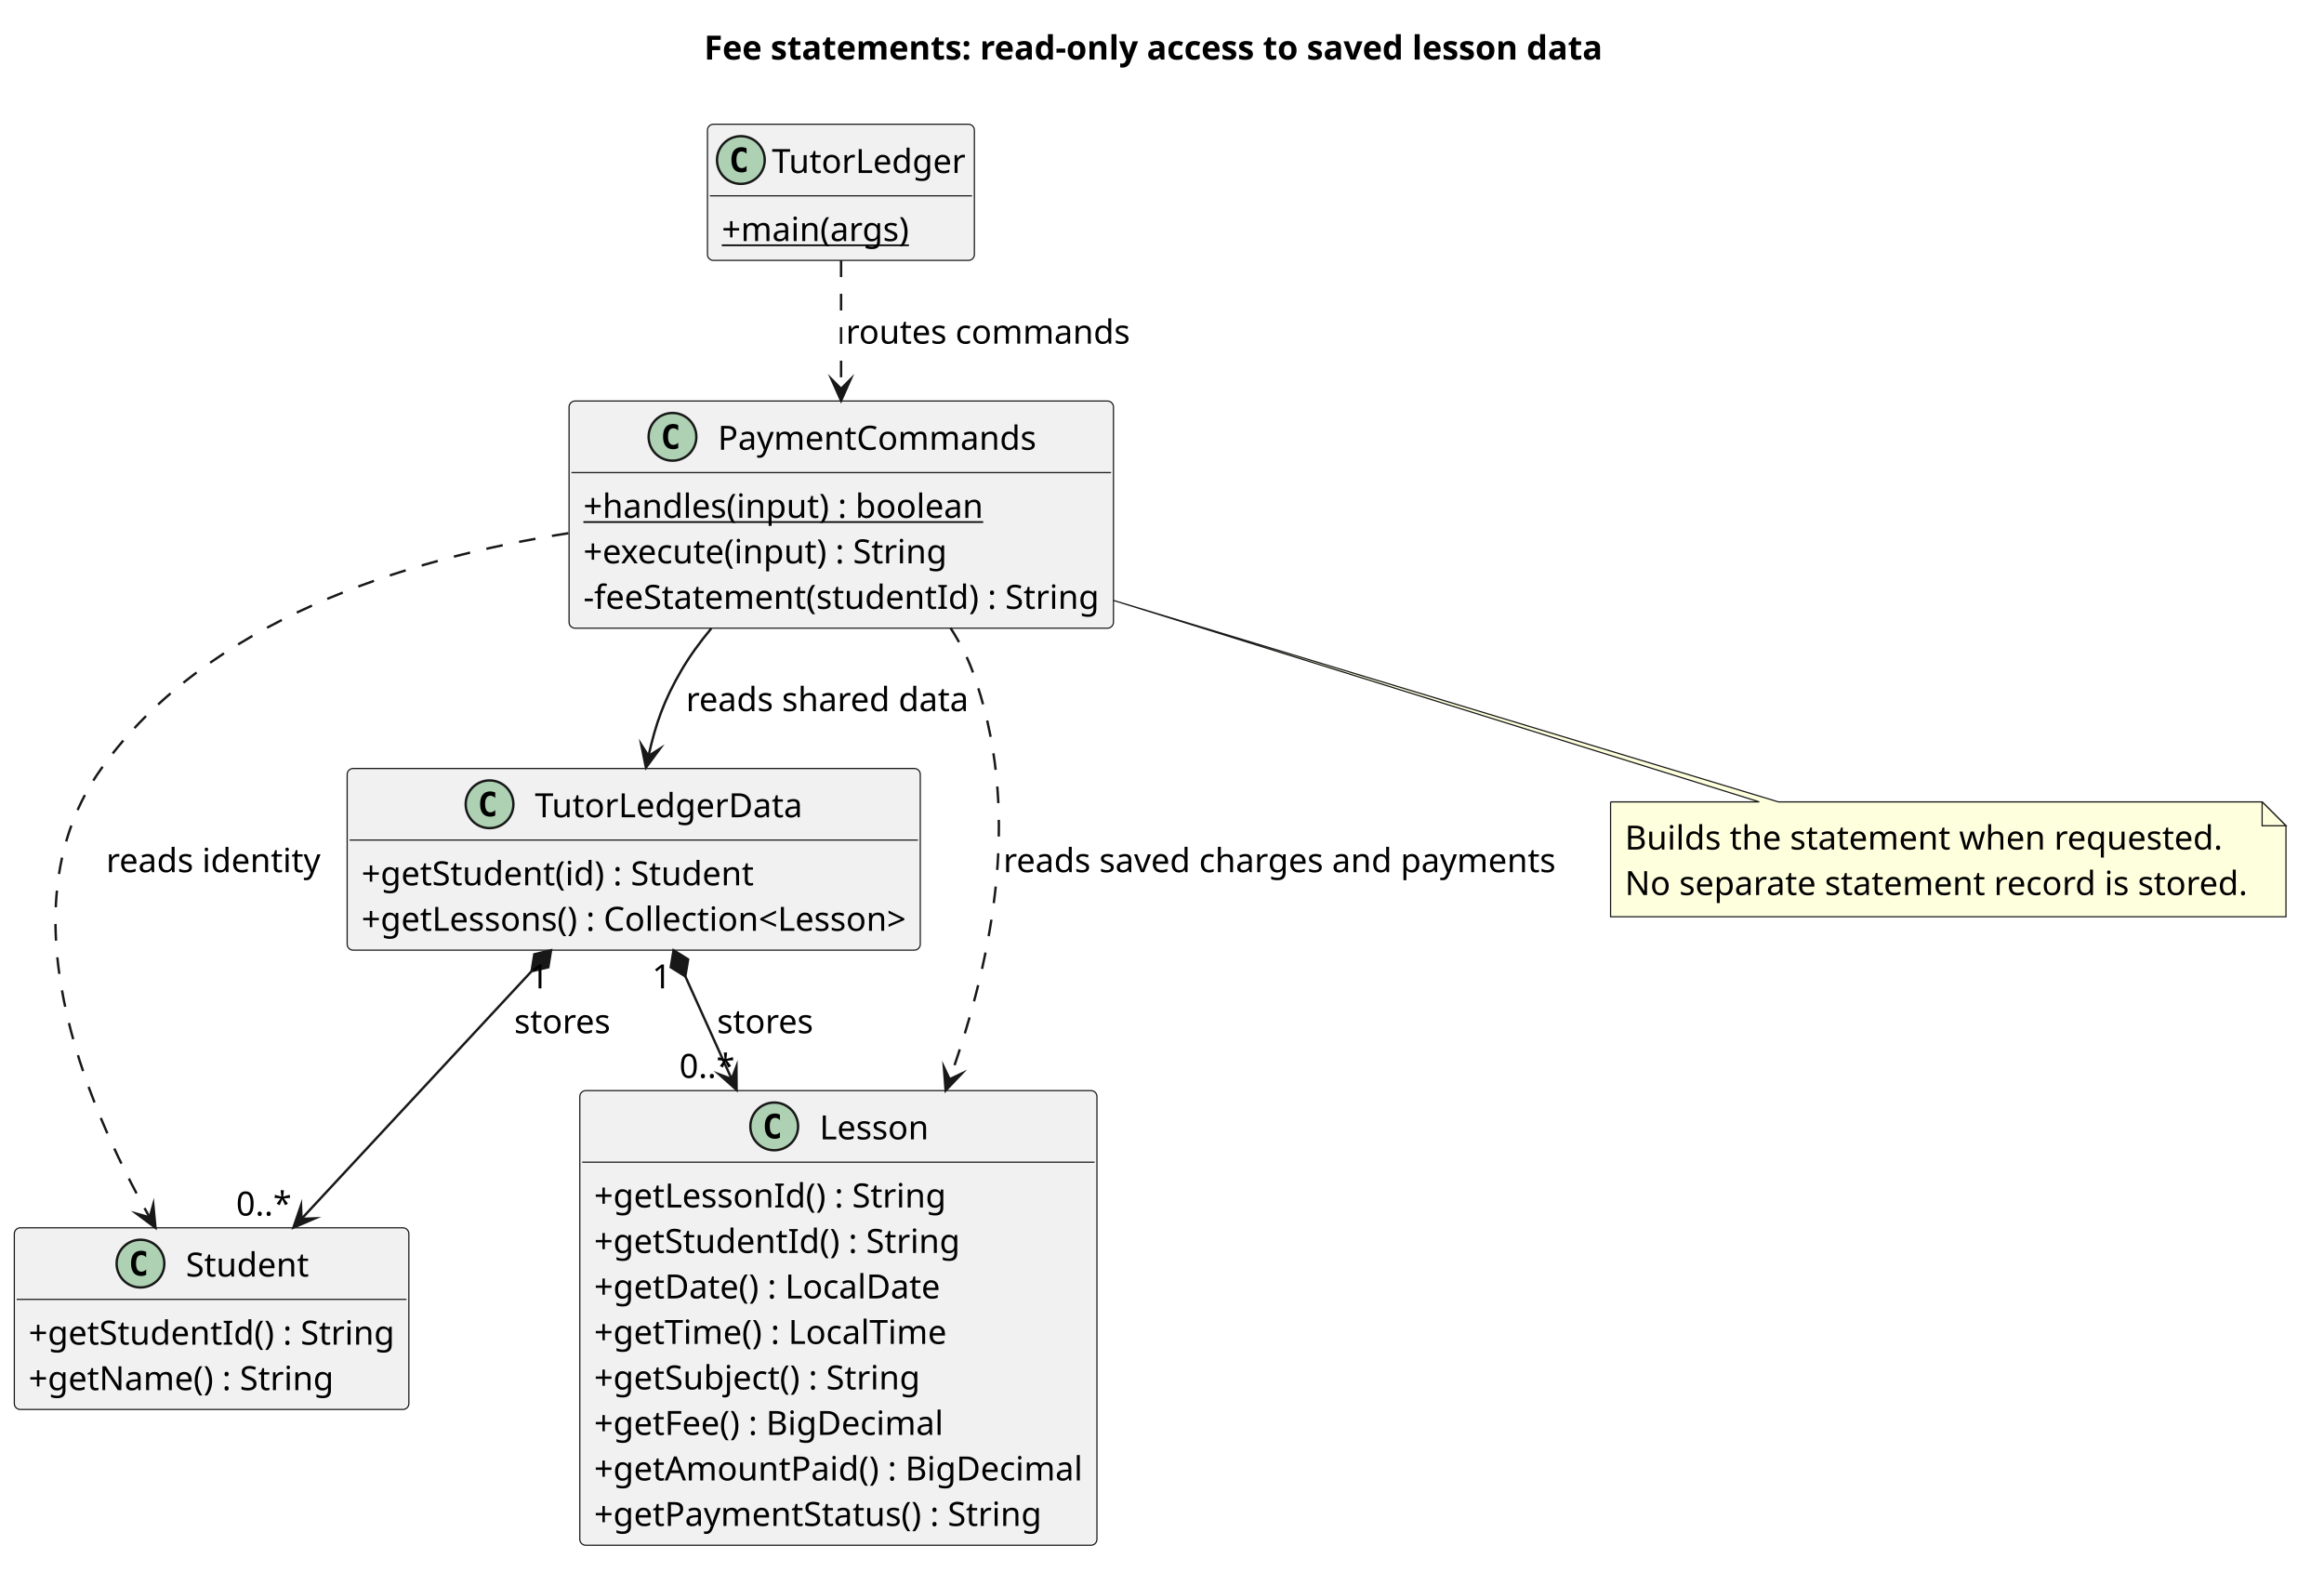
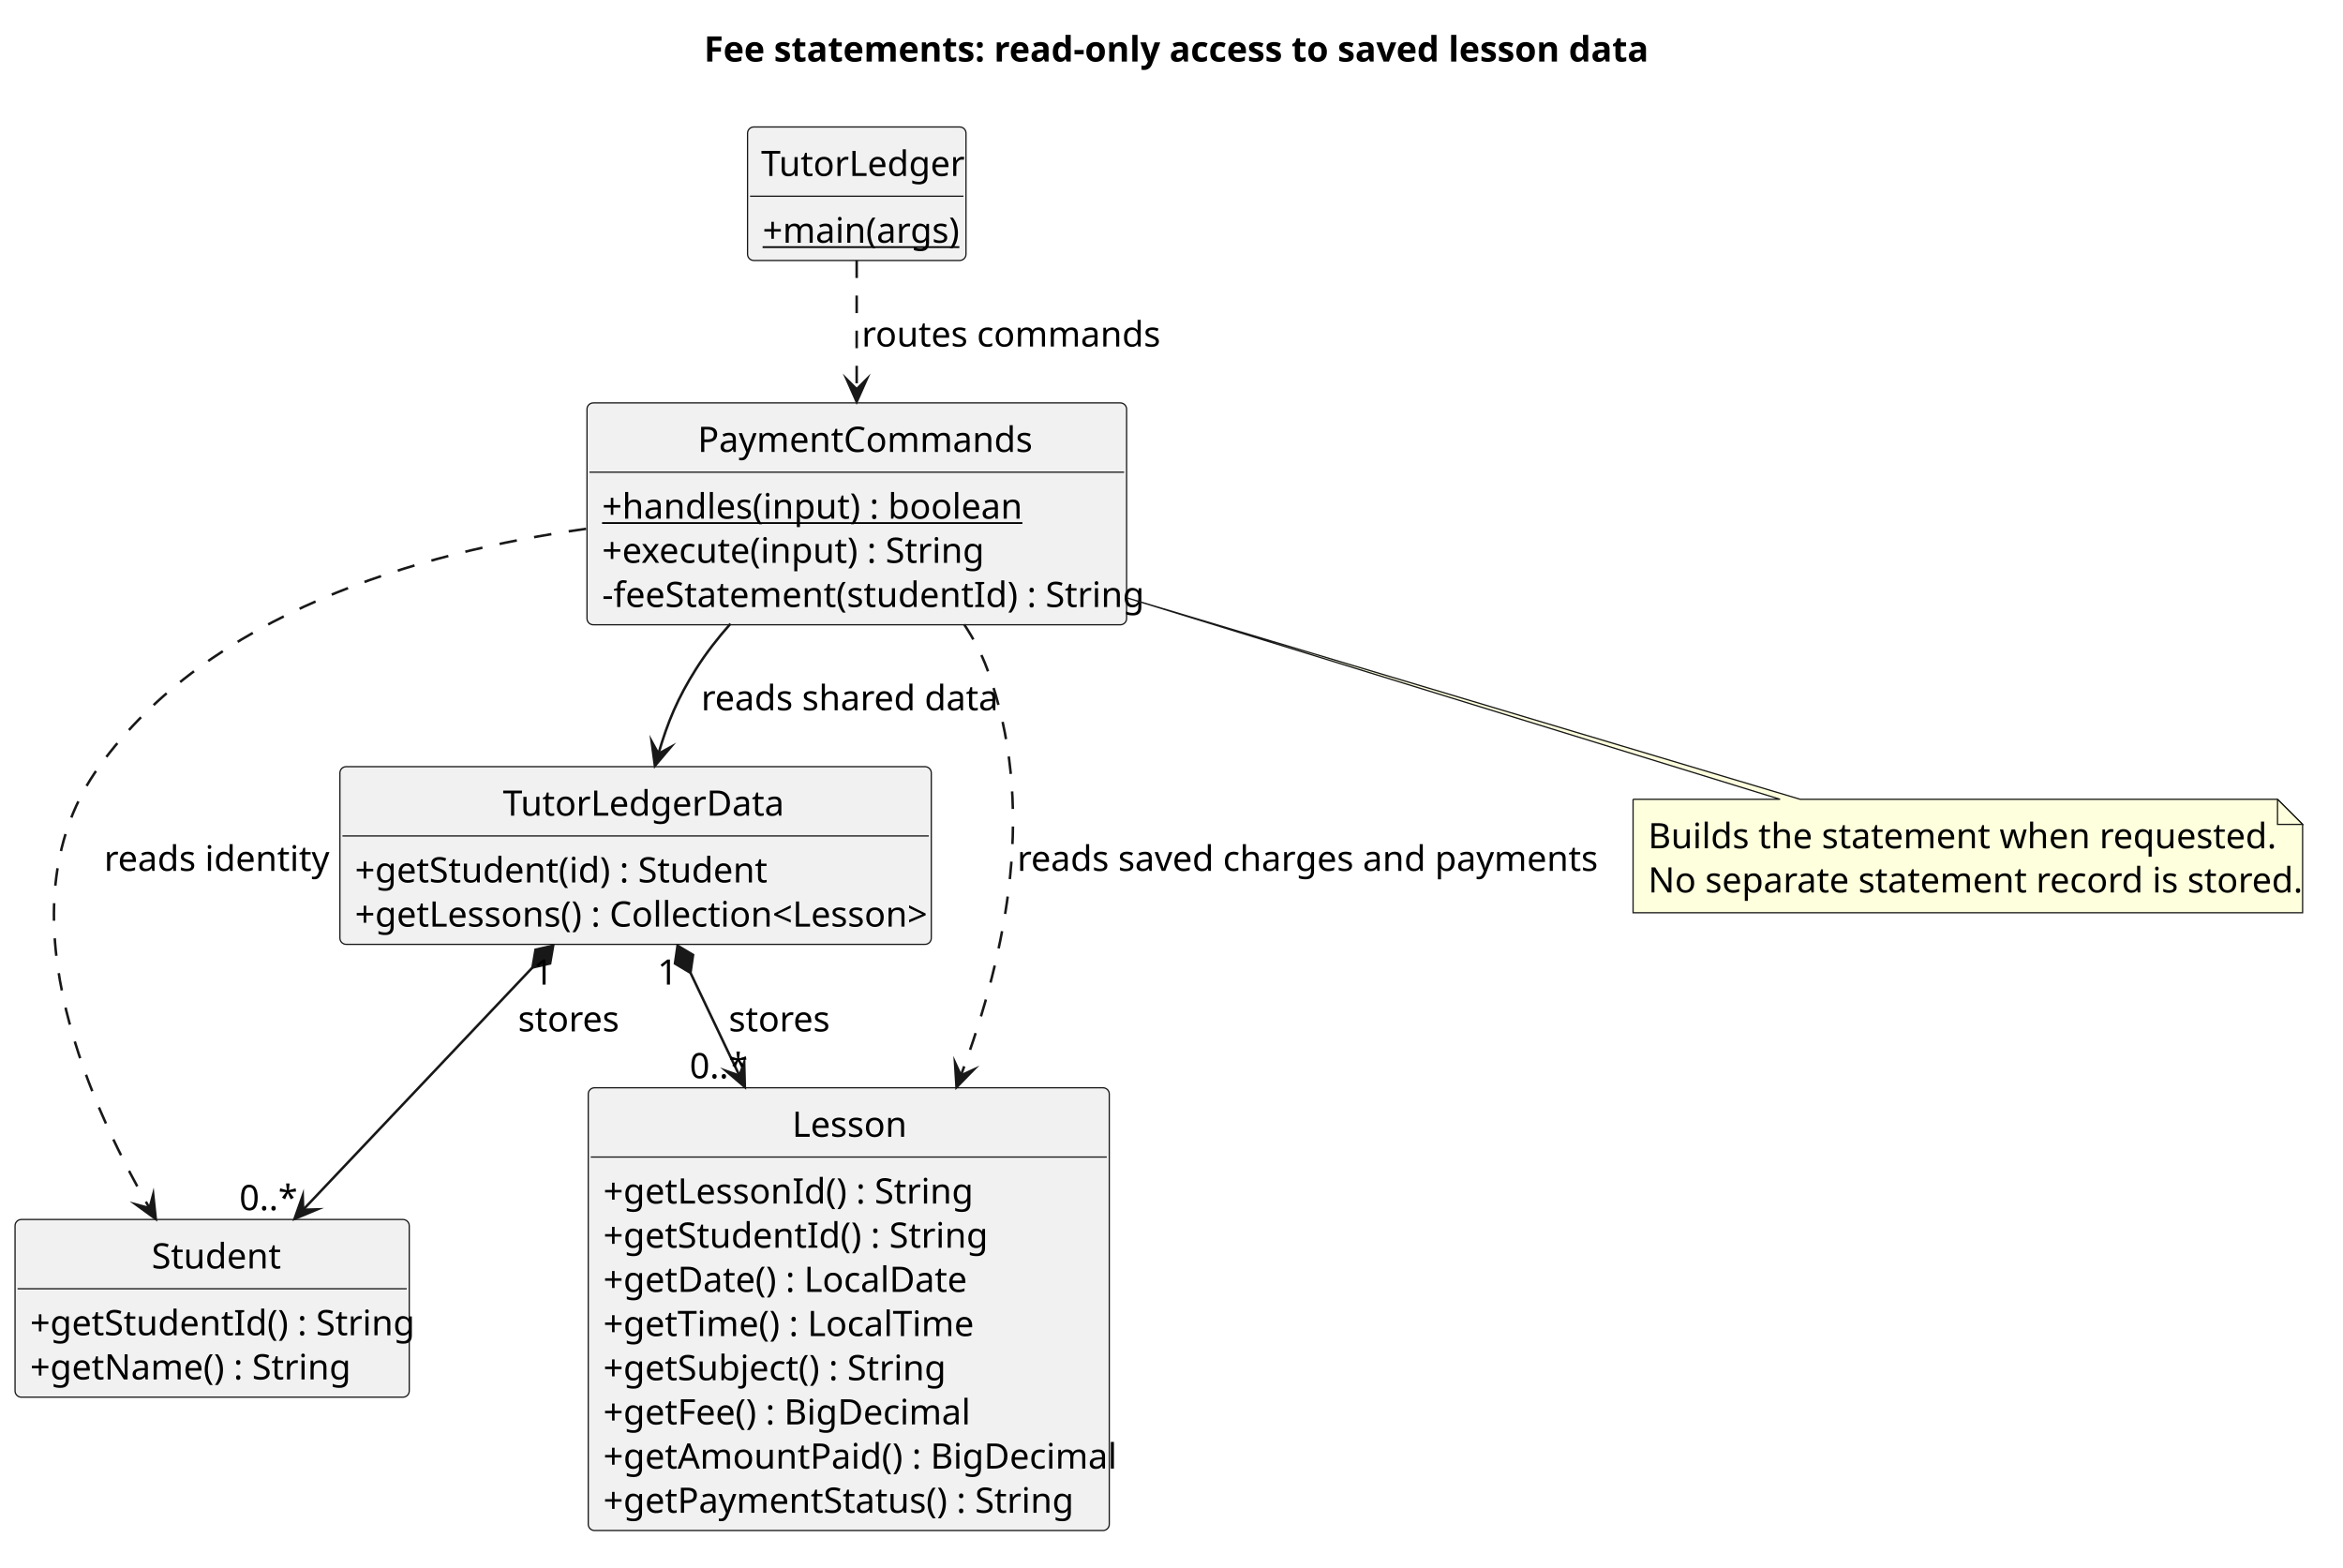
- <svg xmlns="http://www.w3.org/2000/svg" version="1.1" data-diagram-type="CLASS" style="width:974px;height:664px;background:#FFFFFF;" width="974px" height="664px" viewBox="0 0 974 664" zoomAndPan="magnify" preserveAspectRatio="none" contentStyleType="text/css">
+ <svg xmlns="http://www.w3.org/2000/svg" version="1.1" data-diagram-type="CLASS" style="width:934px;height:625px;background:#FFFFFF;" width="934px" height="625px" viewBox="0 0 934 625" zoomAndPan="magnify" preserveAspectRatio="none" contentStyleType="text/css">
  <defs />
  <g font-family="sans-serif" lengthAdjust="spacing">
-     <g class="title" data-source-line="7">
-       <text x="295.089" y="24.966" fill="#000" font-size="14" textLength="376.823" font-weight="700">Fee statements: read-only access to saved lesson data</text>
+     <g class="title" data-source-line="8">
+       <text x="280.646" y="24.533" fill="#000" font-size="14" textLength="365.709" font-weight="700">Fee statements: read-only access to saved lesson data</text>
    </g>
-     <g class="entity" data-qualified-name="TutorLedger" id="ent0001" data-source-line="9">
-       <rect x="296.5" y="52.068" width="111.872" height="57.068" fill="#F1F1F1" style="stroke:#181818;stroke-width:0.5;" rx="2.5" ry="2.5" />
-       <ellipse cx="310.5" cy="67.068" rx="10" ry="10" fill="#ADD1B2" style="stroke:#181818;stroke-width:1;" />
-       <path d="M312.891,71.771 Q312.406,72.021 311.875,72.146 Q311.359,72.271 310.781,72.271 Q308.719,72.271 307.625,70.912 Q306.547,69.552 306.547,66.974 Q306.547,64.396 307.625,63.037 Q308.719,61.677 310.781,61.677 Q311.359,61.677 311.891,61.802 Q312.422,61.927 312.891,62.162 L312.891,64.412 Q312.375,63.927 311.875,63.709 Q311.391,63.49 310.875,63.49 Q309.766,63.49 309.203,64.365 Q308.641,65.24 308.641,66.974 Q308.641,68.693 309.203,69.584 Q309.766,70.459 310.875,70.459 Q311.391,70.459 311.875,70.24 Q312.375,70.005 312.891,69.537 L312.891,71.771 Z " fill="#000" />
-       <text x="323.5" y="72.5" fill="#000" font-size="14" textLength="81.872">TutorLedger</text>
-       <line x1="297.5" y1="82.068" x2="407.372" y2="82.068" style="stroke:#181818;stroke-width:0.5;" />
-       <text x="302.5" y="101.034" fill="#000" font-size="14" textLength="78.568" text-decoration="underline">+main(args)</text>
+     <g class="entity" data-qualified-name="TutorLedger" id="ent0001" data-source-line="10">
+       <rect x="298" y="50.609" width="87.079" height="53.219" fill="#F1F1F1" style="stroke:#181818;stroke-width:0.5;" rx="2.5" ry="2.5" />
+       <text x="303.405" y="70.143" fill="#000" font-size="14" textLength="76.269">TutorLedger</text>
+       <line x1="299" y1="78.219" x2="384.079" y2="78.219" style="stroke:#181818;stroke-width:0.5;" />
+       <text x="304" y="96.752" fill="#000" font-size="14" textLength="75.079" text-decoration="underline">+main(args)</text>
    </g>
-     <g class="entity" data-qualified-name="PaymentCommands" id="ent0002" data-source-line="12">
-       <rect x="238.5" y="168.068" width="228.159" height="95.204" fill="#F1F1F1" style="stroke:#181818;stroke-width:0.5;" rx="2.5" ry="2.5" />
-       <ellipse cx="281.842" cy="183.068" rx="10" ry="10" fill="#ADD1B2" style="stroke:#181818;stroke-width:1;" />
-       <path d="M284.232,187.771 Q283.748,188.021 283.217,188.146 Q282.701,188.271 282.123,188.271 Q280.061,188.271 278.967,186.912 Q277.889,185.552 277.889,182.974 Q277.889,180.396 278.967,179.037 Q280.061,177.677 282.123,177.677 Q282.701,177.677 283.232,177.802 Q283.764,177.927 284.232,178.162 L284.232,180.412 Q283.717,179.927 283.217,179.709 Q282.732,179.49 282.217,179.49 Q281.107,179.49 280.545,180.365 Q279.982,181.24 279.982,182.974 Q279.982,184.693 280.545,185.584 Q281.107,186.459 282.217,186.459 Q282.732,186.459 283.217,186.24 Q283.717,186.005 284.232,185.537 L284.232,187.771 Z " fill="#000" />
-       <text x="300.842" y="188.5" fill="#000" font-size="14" textLength="133.475">PaymentCommands</text>
-       <line x1="239.5" y1="198.068" x2="465.659" y2="198.068" style="stroke:#181818;stroke-width:0.5;" />
-       <text x="244.5" y="217.034" fill="#000" font-size="14" textLength="167.565" text-decoration="underline">+handles(input) : boolean</text>
-       <text x="244.5" y="236.102" fill="#000" font-size="14" textLength="152.935">+execute(input) : String</text>
-       <text x="244.5" y="255.17" fill="#000" font-size="14" textLength="216.159">-feeStatement(studentId) : String</text>
+     <g class="entity" data-qualified-name="PaymentCommands" id="ent0002" data-source-line="13">
+       <rect x="234" y="160.609" width="215.103" height="88.438" fill="#F1F1F1" style="stroke:#181818;stroke-width:0.5;" rx="2.5" ry="2.5" />
+       <text x="278.138" y="180.143" fill="#000" font-size="14" textLength="126.827">PaymentCommands</text>
+       <line x1="235" y1="188.219" x2="448.103" y2="188.219" style="stroke:#181818;stroke-width:0.5;" />
+       <text x="240" y="206.752" fill="#000" font-size="14" textLength="158.396" text-decoration="underline">+handles(input) : boolean</text>
+       <text x="240" y="224.361" fill="#000" font-size="14" textLength="145.134">+execute(input) : String</text>
+       <text x="240" y="241.971" fill="#000" font-size="14" textLength="203.103">-feeStatement(studentId) : String</text>
    </g>
-     <g class="entity" data-qualified-name="TutorLedgerData" id="ent0003" data-source-line="17">
-       <rect x="145.5" y="322.068" width="240.199" height="76.136" fill="#F1F1F1" style="stroke:#181818;stroke-width:0.5;" rx="2.5" ry="2.5" />
-       <ellipse cx="205.173" cy="337.068" rx="10" ry="10" fill="#ADD1B2" style="stroke:#181818;stroke-width:1;" />
-       <path d="M207.563,341.771 Q207.079,342.021 206.548,342.146 Q206.032,342.271 205.454,342.271 Q203.392,342.271 202.298,340.912 Q201.22,339.552 201.22,336.974 Q201.22,334.396 202.298,333.037 Q203.392,331.677 205.454,331.677 Q206.032,331.677 206.563,331.802 Q207.095,331.927 207.563,332.162 L207.563,334.412 Q207.048,333.927 206.548,333.709 Q206.063,333.49 205.548,333.49 Q204.438,333.49 203.876,334.365 Q203.313,335.24 203.313,336.974 Q203.313,338.693 203.876,339.584 Q204.438,340.459 205.548,340.459 Q206.063,340.459 206.548,340.24 Q207.048,340.005 207.563,339.537 L207.563,341.771 Z " fill="#000" />
-       <text x="224.173" y="342.5" fill="#000" font-size="14" textLength="112.854">TutorLedgerData</text>
-       <line x1="146.5" y1="352.068" x2="384.699" y2="352.068" style="stroke:#181818;stroke-width:0.5;" />
-       <text x="151.5" y="371.034" fill="#000" font-size="14" textLength="164.429">+getStudent(id) : Student</text>
-       <text x="151.5" y="390.102" fill="#000" font-size="14" textLength="228.199">+getLessons() : Collection&lt;Lesson&gt;</text>
+     <g class="entity" data-qualified-name="TutorLedgerData" id="ent0003" data-source-line="18">
+       <rect x="135.5" y="305.609" width="235.747" height="70.828" fill="#F1F1F1" style="stroke:#181818;stroke-width:0.5;" rx="2.5" ry="2.5" />
+       <text x="200.453" y="325.143" fill="#000" font-size="14" textLength="105.841">TutorLedgerData</text>
+       <line x1="136.5" y1="333.219" x2="370.247" y2="333.219" style="stroke:#181818;stroke-width:0.5;" />
+       <text x="141.5" y="351.752" fill="#000" font-size="14" textLength="156.051">+getStudent(id) : Student</text>
+       <text x="141.5" y="369.361" fill="#000" font-size="14" textLength="223.747">+getLessons() : Collection&lt;Lesson&gt;</text>
    </g>
-     <g class="entity" data-qualified-name="Student" id="ent0004" data-source-line="21">
-       <rect x="6" y="514.568" width="165.355" height="76.136" fill="#F1F1F1" style="stroke:#181818;stroke-width:0.5;" rx="2.5" ry="2.5" />
-       <ellipse cx="58.876" cy="529.568" rx="10" ry="10" fill="#ADD1B2" style="stroke:#181818;stroke-width:1;" />
-       <path d="M61.266,534.271 Q60.782,534.521 60.251,534.646 Q59.735,534.771 59.157,534.771 Q57.095,534.771 56.001,533.412 Q54.923,532.052 54.923,529.474 Q54.923,526.896 56.001,525.537 Q57.095,524.177 59.157,524.177 Q59.735,524.177 60.266,524.302 Q60.798,524.427 61.266,524.662 L61.266,526.912 Q60.751,526.427 60.251,526.209 Q59.766,525.99 59.251,525.99 Q58.141,525.99 57.579,526.865 Q57.016,527.74 57.016,529.474 Q57.016,531.193 57.579,532.084 Q58.141,532.959 59.251,532.959 Q59.766,532.959 60.251,532.74 Q60.751,532.505 61.266,532.037 L61.266,534.271 Z " fill="#000" />
-       <text x="77.876" y="535" fill="#000" font-size="14" textLength="51.604">Student</text>
-       <line x1="7" y1="544.568" x2="170.355" y2="544.568" style="stroke:#181818;stroke-width:0.5;" />
-       <text x="12" y="563.534" fill="#000" font-size="14" textLength="153.355">+getStudentId() : String</text>
-       <text x="12" y="582.602" fill="#000" font-size="14" textLength="127.876">+getName() : String</text>
+     <g class="entity" data-qualified-name="Student" id="ent0004" data-source-line="22">
+       <rect x="6" y="486.109" width="157.141" height="70.828" fill="#F1F1F1" style="stroke:#181818;stroke-width:0.5;" rx="2.5" ry="2.5" />
+       <text x="60.439" y="505.643" fill="#000" font-size="14" textLength="48.262">Student</text>
+       <line x1="7" y1="513.719" x2="162.141" y2="513.719" style="stroke:#181818;stroke-width:0.5;" />
+       <text x="12" y="532.252" fill="#000" font-size="14" textLength="145.141">+getStudentId() : String</text>
+       <text x="12" y="549.861" fill="#000" font-size="14" textLength="122.548">+getName() : String</text>
    </g>
-     <g class="entity" data-qualified-name="Lesson" id="ent0005" data-source-line="25">
-       <rect x="243" y="457.068" width="216.735" height="190.543" fill="#F1F1F1" style="stroke:#181818;stroke-width:0.5;" rx="2.5" ry="2.5" />
-       <ellipse cx="324.485" cy="472.068" rx="10" ry="10" fill="#ADD1B2" style="stroke:#181818;stroke-width:1;" />
-       <path d="M326.875,476.771 Q326.391,477.021 325.86,477.146 Q325.344,477.271 324.766,477.271 Q322.703,477.271 321.61,475.912 Q320.532,474.552 320.532,471.974 Q320.532,469.396 321.61,468.037 Q322.703,466.677 324.766,466.677 Q325.344,466.677 325.875,466.802 Q326.407,466.927 326.875,467.162 L326.875,469.412 Q326.36,468.927 325.86,468.709 Q325.375,468.49 324.86,468.49 Q323.75,468.49 323.188,469.365 Q322.625,470.24 322.625,471.974 Q322.625,473.693 323.188,474.584 Q323.75,475.459 324.86,475.459 Q325.375,475.459 325.86,475.24 Q326.36,475.005 326.875,474.537 L326.875,476.771 Z " fill="#000" />
-       <text x="343.485" y="477.5" fill="#000" font-size="14" textLength="45.766">Lesson</text>
-       <line x1="244" y1="487.068" x2="458.735" y2="487.068" style="stroke:#181818;stroke-width:0.5;" />
-       <text x="249" y="506.034" fill="#000" font-size="14" textLength="147.517">+getLessonId() : String</text>
-       <text x="249" y="525.102" fill="#000" font-size="14" textLength="153.355">+getStudentId() : String</text>
-       <text x="249" y="544.17" fill="#000" font-size="14" textLength="145.039">+getDate() : LocalDate</text>
-       <text x="249" y="563.238" fill="#000" font-size="14" textLength="147.755">+getTime() : LocalTime</text>
-       <text x="249" y="582.306" fill="#000" font-size="14" textLength="136.625">+getSubject() : String</text>
-       <text x="249" y="601.373" fill="#000" font-size="14" textLength="146.383">+getFee() : BigDecimal</text>
-       <text x="249" y="620.441" fill="#000" font-size="14" textLength="204.735">+getAmountPaid() : BigDecimal</text>
-       <text x="249" y="639.509" fill="#000" font-size="14" textLength="187.557">+getPaymentStatus() : String</text>
+     <g class="entity" data-qualified-name="Lesson" id="ent0005" data-source-line="26">
+       <rect x="234.5" y="433.609" width="207.699" height="176.484" fill="#F1F1F1" style="stroke:#181818;stroke-width:0.5;" rx="2.5" ry="2.5" />
+       <text x="315.777" y="453.143" fill="#000" font-size="14" textLength="45.145">Lesson</text>
+       <line x1="235.5" y1="461.219" x2="441.199" y2="461.219" style="stroke:#181818;stroke-width:0.5;" />
+       <text x="240.5" y="479.752" fill="#000" font-size="14" textLength="142.023">+getLessonId() : String</text>
+       <text x="240.5" y="497.361" fill="#000" font-size="14" textLength="145.141">+getStudentId() : String</text>
+       <text x="240.5" y="514.971" fill="#000" font-size="14" textLength="141.244">+getDate() : LocalDate</text>
+       <text x="240.5" y="532.58" fill="#000" font-size="14" textLength="144.32">+getTime() : LocalTime</text>
+       <text x="240.5" y="550.189" fill="#000" font-size="14" textLength="131.899">+getSubject() : String</text>
+       <text x="240.5" y="567.799" fill="#000" font-size="14" textLength="143.555">+getFee() : BigDecimal</text>
+       <text x="240.5" y="585.408" fill="#000" font-size="14" textLength="195.699">+getAmountPaid() : BigDecimal</text>
+       <text x="240.5" y="603.018" fill="#000" font-size="14" textLength="180.141">+getPaymentStatus() : String</text>
    </g>
-     <g class="entity" data-qualified-name="GMN12" id="ent0013" data-source-line="44">
-       <path d="M675,336.068 L675,384.204 A0,0 0 0 0 675,384.204 L958.065,384.204 A0,0 0 0 0 958.065,384.204 L958.065,346.068 L948.065,336.068 L745.317,336.068 L466.601,251.61 L737.317,336.068 L675,336.068 A0,0 0 0 0 675,336.068" style="stroke:#181818;stroke-width:0.5;" fill="#FEFFDD" />
-       <path d="M948.065,336.068 L948.065,346.068 L958.065,346.068 L948.065,336.068" style="stroke:#181818;stroke-width:0.5;" fill="#FEFFDD" />
-       <text x="681" y="356.034" fill="#000" font-size="14" textLength="250.767">Builds the statement when requested.</text>
-       <text x="681" y="375.102" fill="#000" font-size="14" textLength="262.065">No separate statement record is stored.</text>
+     <g class="entity" data-qualified-name="GMN12" id="ent0013" data-source-line="45">
+       <path d="M651,318.609 L651,363.828 A0,0 0 0 0 651,363.828 L917.896,363.828 A0,0 0 0 0 917.896,363.828 L917.896,328.609 L907.896,318.609 L717.593,318.609 L449.021,238.254 L709.593,318.609 L651,318.609 A0,0 0 0 0 651,318.609" style="stroke:#181818;stroke-width:0.5;" fill="#FEFFDD" />
+       <path d="M907.896,318.609 L907.896,328.609 L917.896,328.609 L907.896,318.609" style="stroke:#181818;stroke-width:0.5;" fill="#FEFFDD" />
+       <text x="657" y="338.143" fill="#000" font-size="14" textLength="234.254">Builds the statement when requested.</text>
+       <text x="657" y="355.752" fill="#000" font-size="14" textLength="245.896">No separate statement record is stored.</text>
    </g>
    <g class="link" data-entity-1="ent0001" data-entity-2="ent0002" id="lnk6" data-link-type="dependency">
-       <polygon points="352.5,167.927,356.5,158.927,352.5,162.927,348.5,158.927,352.5,167.927" fill="#181818" style="stroke:#181818;stroke-width:1;stroke-linejoin:miter;stroke-miterlimit:10;" />
-       <path d="M352.5,109.126 C352.5,126.093 352.5,143.283 352.5,162.927" style="stroke:#181818;stroke-width:1;stroke-dasharray:7,7;" fill="none" />
-       <text x="354.5" y="144.034" fill="#000" font-size="14" textLength="119.392">routes commands</text>
+       <polygon points="341.5,160.149,345.5,151.149,341.5,155.149,337.5,151.149,341.5,160.149" fill="#181818" style="stroke:#181818;stroke-width:1;stroke-linejoin:miter;stroke-miterlimit:10;" />
+       <path d="M341.5,103.809 C341.5,120.016 341.5,136.36 341.5,155.149" style="stroke:#181818;stroke-width:1;stroke-dasharray:7,7;" fill="none" />
+       <text x="343.5" y="138.143" fill="#000" font-size="14" textLength="111.269">routes commands</text>
    </g>
    <g class="link" data-entity-1="ent0002" data-entity-2="ent0003" id="lnk7" data-link-type="dependency">
-       <polygon points="270.71,321.723,276.56,313.8,271.79,316.841,268.749,312.071,270.71,321.723" fill="#181818" style="stroke:#181818;stroke-width:1;stroke-linejoin:miter;stroke-miterlimit:10;" />
-       <path d="M298.117,263.379 C293.404,268.997 289.077,274.93 285.5,281.068 C278.32,293.387 274.766,303.391 271.79,316.841" style="stroke:#181818;stroke-width:1;" fill="none" />
-       <text x="287.5" y="298.034" fill="#000" font-size="14" textLength="119">reads shared data</text>
+       <polygon points="261.07,305.263,267.433,297.745,262.471,300.463,259.753,295.502,261.07,305.263" fill="#181818" style="stroke:#181818;stroke-width:1;stroke-linejoin:miter;stroke-miterlimit:10;" />
+       <path d="M291.188,248.637 C286.135,254.337 281.429,260.377 277.5,266.609 C270.126,278.305 266.203,287.688 262.471,300.463" style="stroke:#181818;stroke-width:1;" fill="none" />
+       <text x="279.5" y="283.143" fill="#000" font-size="14" textLength="112.854">reads shared data</text>
    </g>
    <g class="link" data-entity-1="ent0003" data-entity-2="ent0004" id="lnk8" data-link-type="composition">
-       <polygon points="230.952,398.25,223.938,399.923,222.784,407.042,229.799,405.369,230.952,398.25" fill="#181818" style="stroke:#181818;stroke-width:1;stroke-linejoin:miter;stroke-miterlimit:10;" />
-       <polygon points="122.96,514.479,132.017,510.609,126.364,510.816,126.156,505.163,122.96,514.479" fill="#181818" style="stroke:#181818;stroke-width:1;stroke-linejoin:miter;stroke-miterlimit:10;" />
-       <path d="M222.784,407.042 C191.597,440.608 157.525,477.279 126.364,510.816" style="stroke:#181818;stroke-width:1;" fill="none" />
-       <text x="215.5" y="433.034" fill="#000" font-size="14" textLength="40.614">stores</text>
-       <text x="98.96" y="509.445" fill="#000" font-size="14" textLength="23.226">0..*</text>
-       <text x="221.952" y="414.216" fill="#000" font-size="14">1</text>
+       <polygon points="220.514,376.95,213.484,378.557,212.264,385.664,219.293,384.057,220.514,376.95" fill="#181818" style="stroke:#181818;stroke-width:1;stroke-linejoin:miter;stroke-miterlimit:10;" />
+       <polygon points="117.403,485.857,126.495,482.071,120.84,482.226,120.686,476.571,117.403,485.857" fill="#181818" style="stroke:#181818;stroke-width:1;stroke-linejoin:miter;stroke-miterlimit:10;" />
+       <path d="M212.264,385.664 C182.485,417.116 150.593,450.801 120.84,482.226" style="stroke:#181818;stroke-width:1;" fill="none" />
+       <text x="206.5" y="411.143" fill="#000" font-size="14" textLength="38.124">stores</text>
+       <text x="95.403" y="482.39" fill="#000" font-size="14" textLength="21.014">0..*</text>
+       <text x="212.514" y="392.483" fill="#000" font-size="14">1</text>
    </g>
    <g class="link" data-entity-1="ent0003" data-entity-2="ent0005" id="lnk9" data-link-type="composition">
-       <polygon points="282.286,398.25,281.109,405.365,287.223,409.188,288.4,402.073,282.286,398.25" fill="#181818" style="stroke:#181818;stroke-width:1;stroke-linejoin:miter;stroke-miterlimit:10;" />
-       <polygon points="308.707,456.776,308.649,446.927,306.649,452.219,301.358,450.219,308.707,456.776" fill="#181818" style="stroke:#181818;stroke-width:1;stroke-linejoin:miter;stroke-miterlimit:10;" />
-       <path d="M287.223,409.188 C294.849,426.079 297.258,431.416 306.649,452.219" style="stroke:#181818;stroke-width:1;" fill="none" />
-       <text x="300.5" y="433.034" fill="#000" font-size="14" textLength="40.614">stores</text>
-       <text x="284.707" y="451.742" fill="#000" font-size="14" textLength="23.226">0..*</text>
-       <text x="273.286" y="414.216" fill="#000" font-size="14">1</text>
+       <polygon points="270.091,376.95,269.059,384.087,275.25,387.784,276.282,380.647,270.091,376.95" fill="#181818" style="stroke:#181818;stroke-width:1;stroke-linejoin:miter;stroke-miterlimit:10;" />
+       <polygon points="296.918,433.288,296.66,423.442,294.769,428.773,289.437,426.882,296.918,433.288" fill="#181818" style="stroke:#181818;stroke-width:1;stroke-linejoin:miter;stroke-miterlimit:10;" />
+       <path d="M275.25,387.784 C282.98,404.017 285.251,408.786 294.769,428.773" style="stroke:#181818;stroke-width:1;" fill="none" />
+       <text x="290.5" y="411.143" fill="#000" font-size="14" textLength="38.124">stores</text>
+       <text x="274.918" y="429.821" fill="#000" font-size="14" textLength="21.014">0..*</text>
+       <text x="262.091" y="392.483" fill="#000" font-size="14">1</text>
    </g>
    <g class="link" data-entity-1="ent0002" data-entity-2="ent0004" id="lnk10" data-link-type="dependency">
-       <polygon points="65.165,514.545,64.238,504.74,62.713,510.188,57.266,508.663,65.165,514.545" fill="#181818" style="stroke:#181818;stroke-width:1;stroke-linejoin:miter;stroke-miterlimit:10;" />
-       <path d="M238.221,223.47 C169.397,234.223 86.766,260.244 42.5,322.068 C1.101,379.888 35.346,461.545 62.713,510.188" style="stroke:#181818;stroke-width:1;stroke-dasharray:7,7;" fill="none" />
-       <text x="44.5" y="365.534" fill="#000" font-size="14" textLength="90.118">reads identity</text>
+       <polygon points="62.1,485.906,61.068,476.111,59.601,481.575,54.138,480.109,62.1,485.906" fill="#181818" style="stroke:#181818;stroke-width:1;stroke-linejoin:miter;stroke-miterlimit:10;" />
+       <path d="M233.628,210.79 C165.964,220.301 83.48,244.718 39.5,305.609 C0.425,359.71 33.303,435.983 59.601,481.575" style="stroke:#181818;stroke-width:1;stroke-dasharray:7,7;" fill="none" />
+       <text x="41.5" y="347.143" fill="#000" font-size="14" textLength="83.269">reads identity</text>
    </g>
    <g class="link" data-entity-1="ent0002" data-entity-2="ent0005" id="lnk11" data-link-type="dependency">
-       <polygon points="396.319,457.013,403.109,449.878,397.998,452.303,395.573,447.192,396.319,457.013" fill="#181818" style="stroke:#181818;stroke-width:1;stroke-linejoin:miter;stroke-miterlimit:10;" />
-       <path d="M398.333,263.126 C402.026,268.832 405.21,274.854 407.5,281.068 C428.392,337.768 416.832,399.472 397.998,452.303" style="stroke:#181818;stroke-width:1;stroke-dasharray:7,7;" fill="none" />
-       <text x="420.5" y="365.534" fill="#000" font-size="14" textLength="231.923">reads saved charges and payments</text>
+       <polygon points="381.302,433.374,388.194,426.338,383.048,428.689,380.698,423.544,381.302,433.374" fill="#181818" style="stroke:#181818;stroke-width:1;stroke-linejoin:miter;stroke-miterlimit:10;" />
+       <path d="M384.365,248.924 C388.056,254.532 391.239,260.472 393.5,266.609 C413.347,320.484 401.62,378.873 383.048,428.689" style="stroke:#181818;stroke-width:1;stroke-dasharray:7,7;" fill="none" />
+       <text x="405.5" y="347.143" fill="#000" font-size="14" textLength="221.799">reads saved charges and payments</text>
    </g>
  </g>
</svg>
